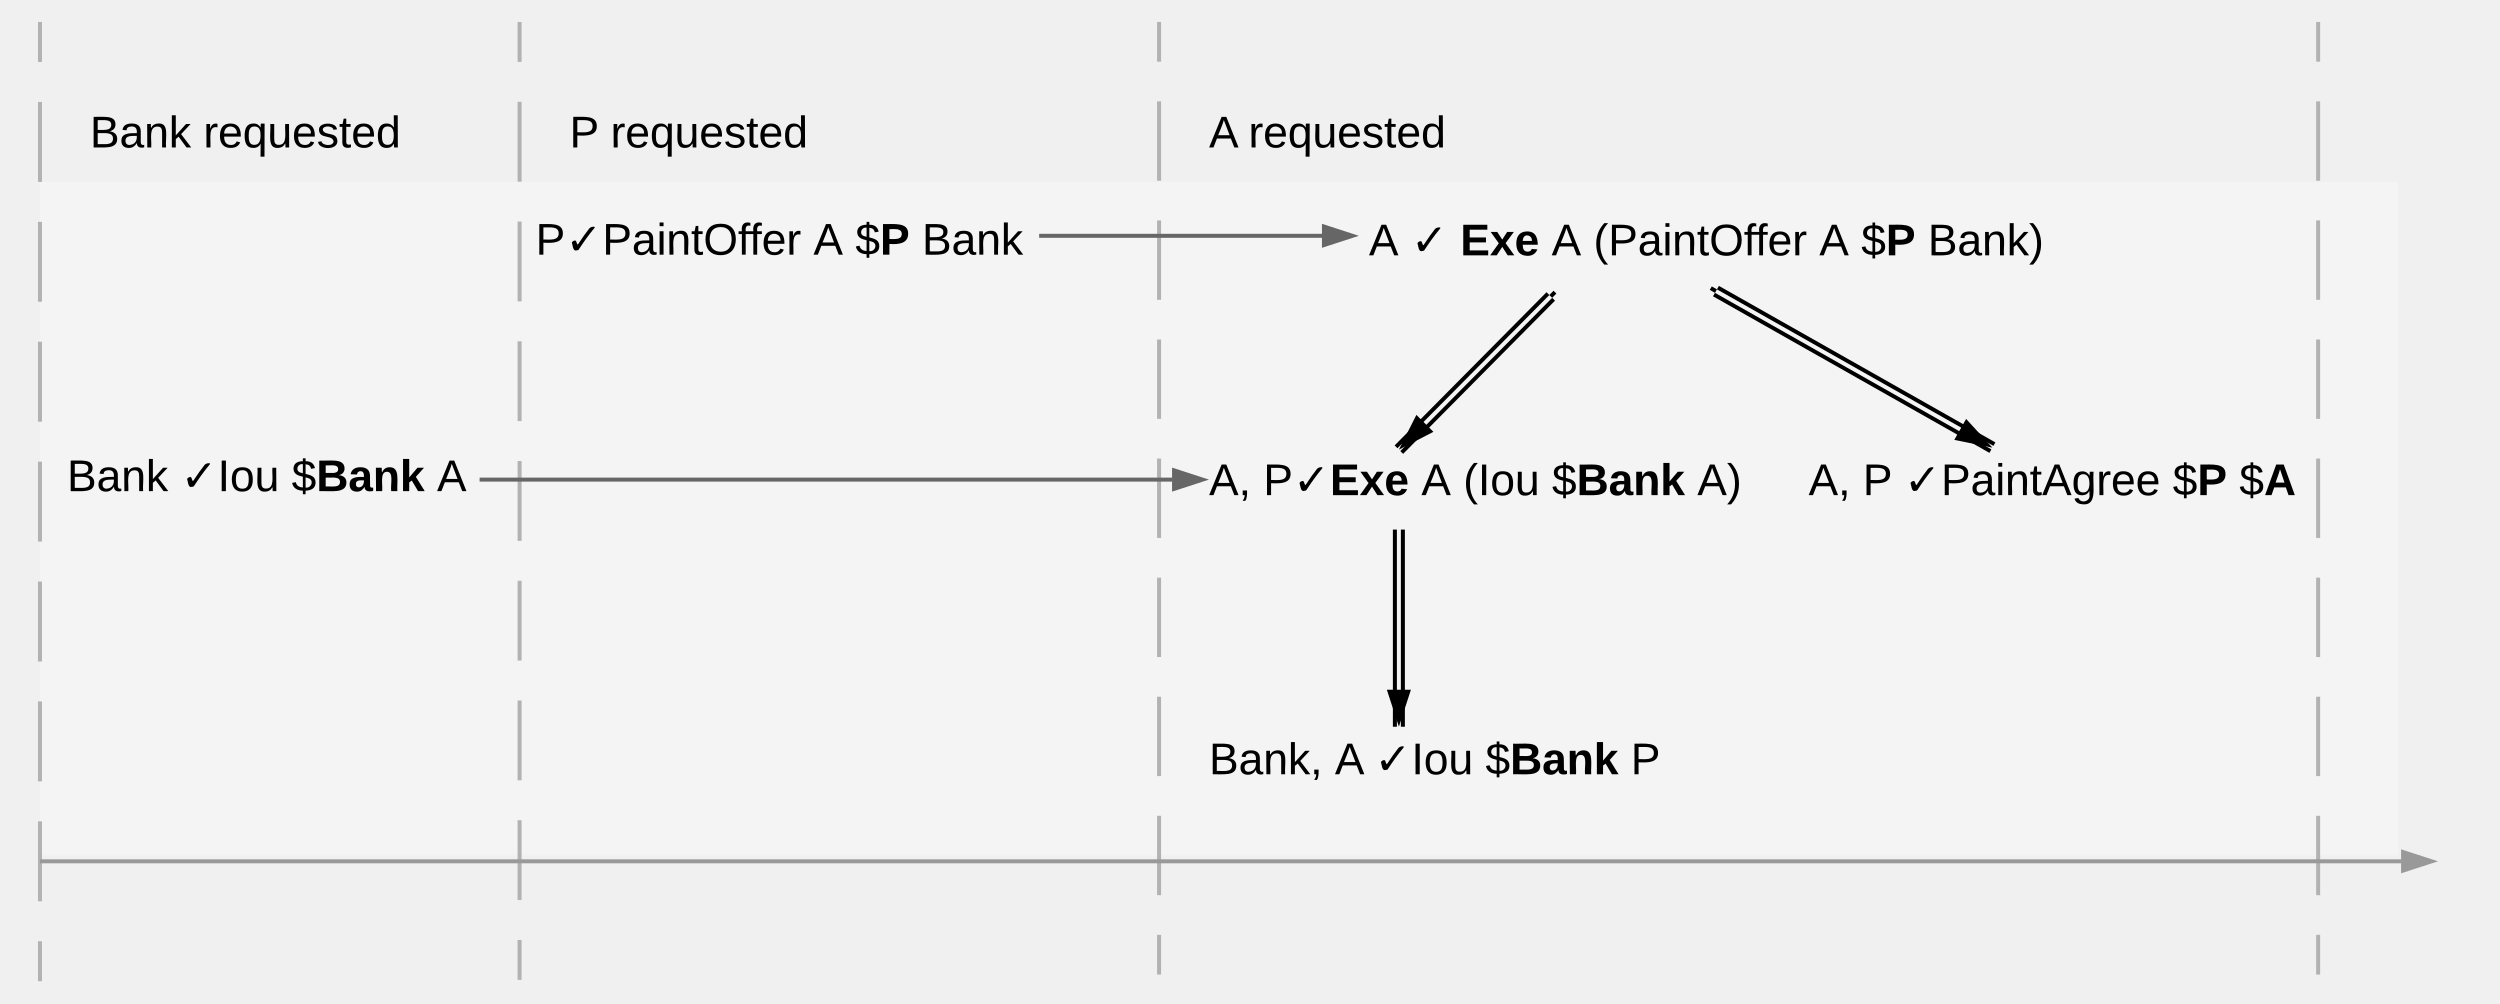
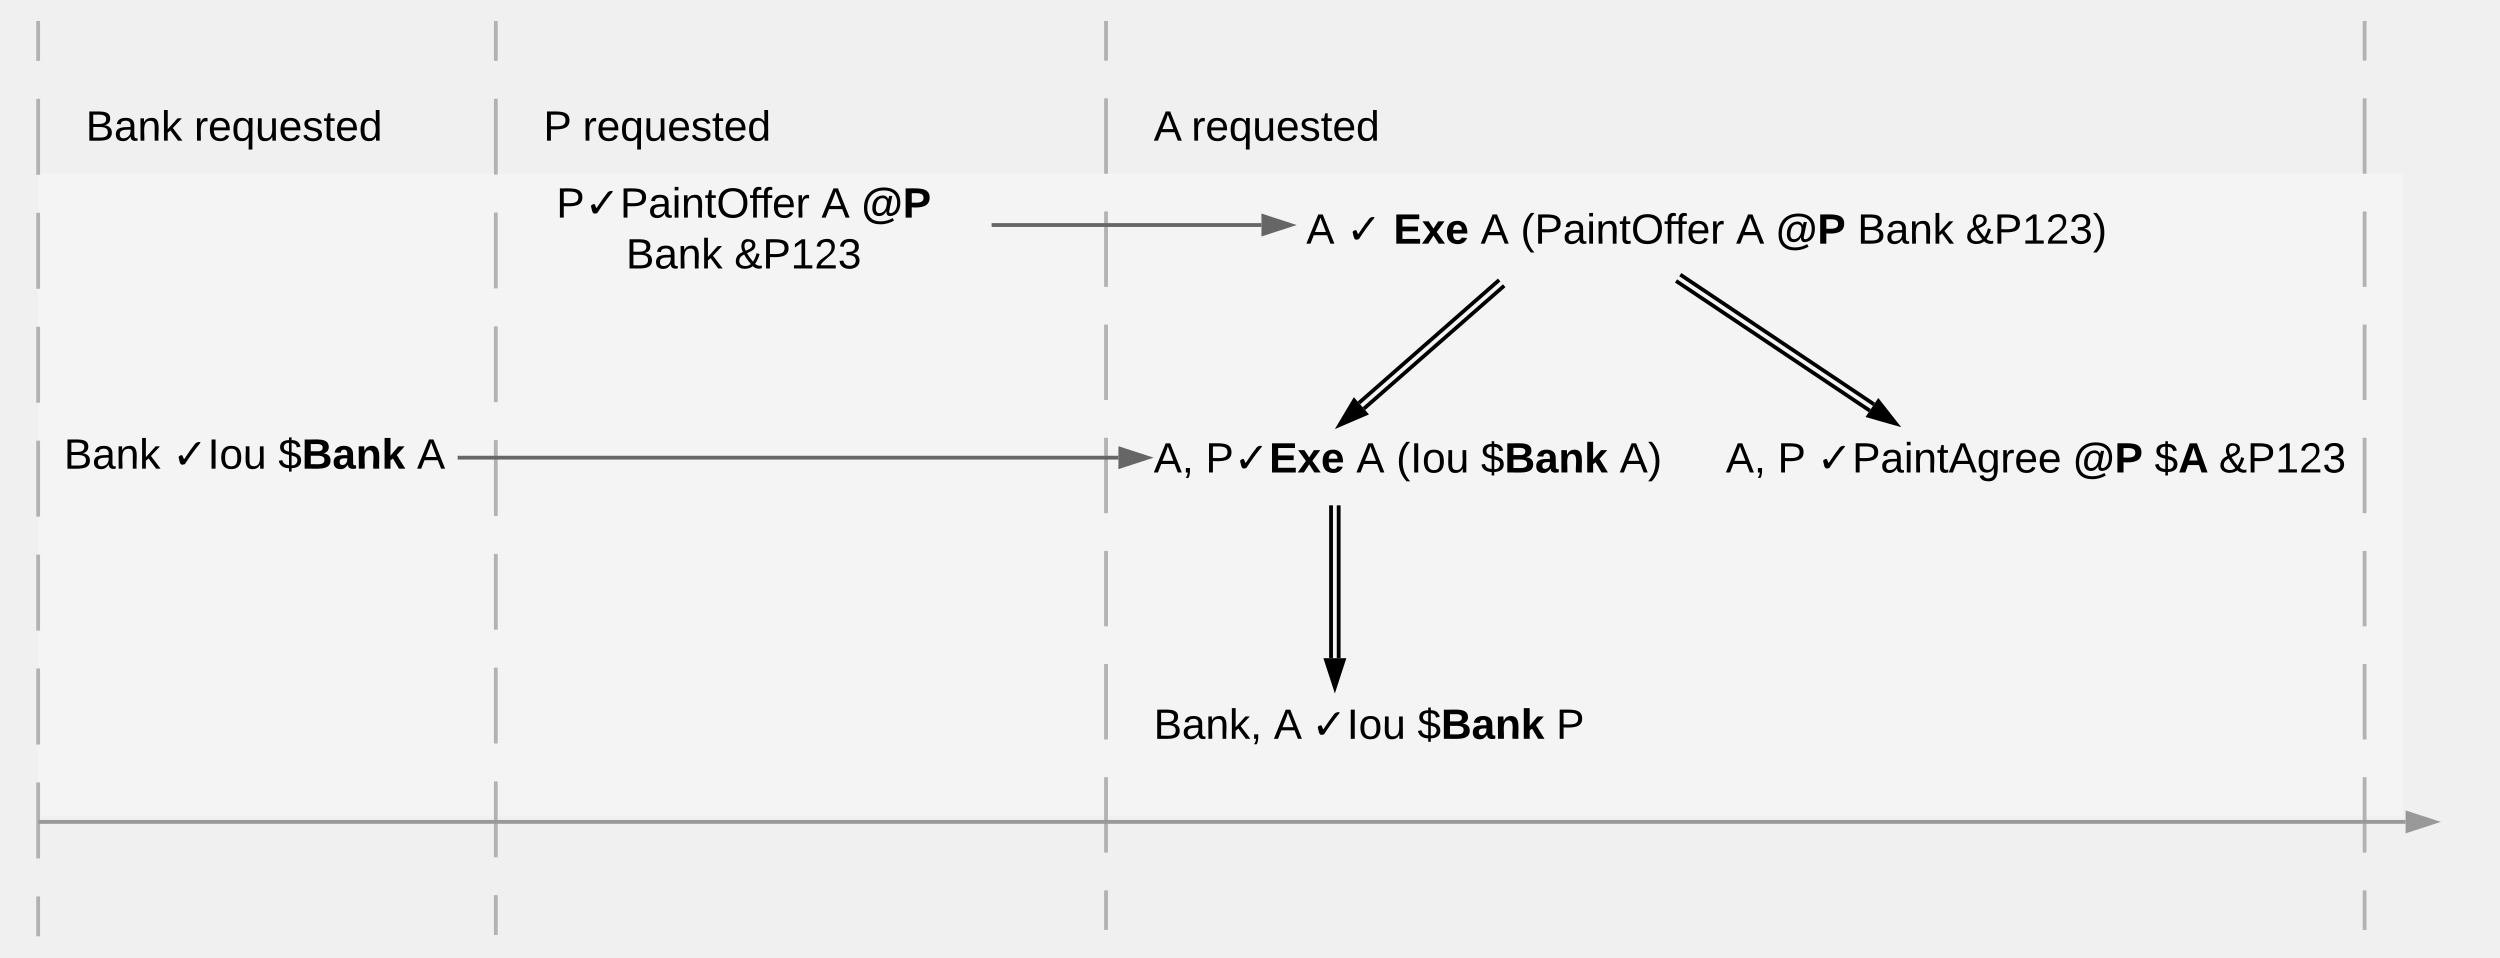
- <svg xmlns="http://www.w3.org/2000/svg" xmlns:ns1="lucid" xmlns:xlink="http://www.w3.org/1999/xlink" width="1251" height="502">
+ <svg xmlns="http://www.w3.org/2000/svg" xmlns:ns1="lucid" xmlns:xlink="http://www.w3.org/1999/xlink" width="1311" height="502">
  <g transform="translate(-140 -129)" ns1:page-tab-id="0_0">
-     <path d="M160 220h1180v337H160z" stroke="#000" stroke-opacity="0" stroke-width="2" fill="#f4f4f4" />
+     <path d="M160 220h1240v337H160z" stroke="#000" stroke-opacity="0" stroke-width="2" fill="#f4f4f4" />
    <path d="M167 338.33h213v63.34H167z" stroke="#000" stroke-opacity="0" stroke-width="2" fill="#fff" fill-opacity="0" />
    <use xlink:href="#a" transform="matrix(1,0,0,1,172,343.3333) translate(1.530864 31.44444)" />
    <use xlink:href="#b" transform="matrix(1,0,0,1,172,343.3333) translate(58.32099 31.44444)" />
    <use xlink:href="#c" transform="matrix(1,0,0,1,172,343.3333) translate(113.9383 31.44444)" />
    <use xlink:href="#d" transform="matrix(1,0,0,1,172,343.3333) translate(186.6543 31.44444)" />
    <path d="M180 180h200v60H180z" stroke="#000" stroke-opacity="0" stroke-width="2" fill="#fff" fill-opacity="0" />
    <use xlink:href="#a" transform="matrix(1,0,0,1,185,185) translate(0 17.77778)" />
    <use xlink:href="#e" transform="matrix(1,0,0,1,185,185) translate(56.79012 17.77778)" />
-     <path d="M400 619.33V140" fill="none" />
-     <path d="M400 619.33v-19.97m0-19.97v-39.96m0-19.97v-39.94m0-19.97V419.6m0-19.96V359.7m0-19.98v-39.94m0-19.97v-39.94m0-19.97v-39.96m0-19.97V140" stroke="#b2b2b2" stroke-width="2" fill="none" />
-     <path d="M160 620V140" fill="none" />
-     <path d="M160 620v-20m0-20v-40m0-20v-40m0-20v-40m0-20v-40m0-20v-40m0-20v-40m0-20v-40m0-20v-20" stroke="#b2b2b2" stroke-width="2" fill="none" />
-     <path d="M720 616.67V140" fill="none" />
-     <path d="M720 616.67V596.8m0-19.86v-39.72m0-19.86v-39.72m0-19.86v-39.72m0-19.87v-39.73m0-19.86v-39.7m0-19.87V239.3m0-19.86v-39.72m0-19.86V140" stroke="#b2b2b2" stroke-width="2" fill="none" />
+     <path d="M400 618.33V141" fill="none" />
+     <path d="M400 618.33v-19.9m0-19.87v-39.78m0-19.9v-39.77m0-19.88v-39.78m0-19.88v-39.78m0-19.9v-39.77m0-19.88v-39.78m0-19.88v-39.78m0-19.9V141M400 618.3v1.03M400 141.03V140" stroke="#b2b2b2" stroke-width="2" fill="none" />
+     <path d="M160 619V141" fill="none" />
+     <path d="M160 619v-19.92m0-19.9v-39.85m0-19.9v-39.85m0-19.9v-39.85m0-19.9v-39.85m0-19.9v-39.85m0-19.9v-39.85m0-19.9v-39.85m0-19.9V141M160 618.97V620M160 141.03V140" stroke="#b2b2b2" stroke-width="2" fill="none" />
+     <path d="M720 615.67V141" fill="none" />
+     <path d="M720 615.67V595.9m0-19.8v-39.54m0-19.78v-39.56m0-19.78V417.9m0-19.8v-39.54m0-19.78v-39.56m0-19.78V239.9m0-19.8v-39.54m0-19.78V141M720 615.64v1.03M720 141.03V140" stroke="#b2b2b2" stroke-width="2" fill="none" />
    <path d="M420 180h200v60H420z" stroke="#000" stroke-opacity="0" stroke-width="2" fill="#fff" fill-opacity="0" />
    <use xlink:href="#f" transform="matrix(1,0,0,1,425,185) translate(0 17.77778)" />
    <use xlink:href="#e" transform="matrix(1,0,0,1,425,185) translate(20.55556 17.77778)" />
    <path d="M400 220h260v63.33H400z" stroke="#000" stroke-opacity="0" stroke-width="2" fill="#fff" fill-opacity="0" />
-     <use xlink:href="#g" transform="matrix(1,0,0,1,405,225) translate(3.024691 31.44444)" />
-     <use xlink:href="#h" transform="matrix(1,0,0,1,405,225) translate(142.037 31.44444)" />
-     <use xlink:href="#i" transform="matrix(1,0,0,1,405,225) translate(163.0247 31.44444)" />
-     <use xlink:href="#j" transform="matrix(1,0,0,1,405,225) translate(196.358 31.44444)" />
+     <use xlink:href="#g" transform="matrix(1,0,0,1,405,225) translate(26.75926 18.11111)" />
+     <use xlink:href="#h" transform="matrix(1,0,0,1,405,225) translate(165.7716 18.11111)" />
+     <use xlink:href="#i" transform="matrix(1,0,0,1,405,225) translate(186.7593 18.11111)" />
+     <use xlink:href="#j" transform="matrix(1,0,0,1,405,225) translate(63.2716 44.77778)" />
+     <use xlink:href="#k" transform="matrix(1,0,0,1,405,225) translate(120.0617 44.77778)" />
    <path d="M740 180h200v60H740z" stroke="#000" stroke-opacity="0" stroke-width="2" fill="#fff" fill-opacity="0" />
-     <use xlink:href="#k" transform="matrix(1,0,0,1,745,185) translate(0 17.77778)" />
+     <use xlink:href="#l" transform="matrix(1,0,0,1,745,185) translate(0 17.77778)" />
    <use xlink:href="#e" transform="matrix(1,0,0,1,745,185) translate(19.75309 17.77778)" />
-     <path d="M999.65 272.93L1138 351.25M997.68 276.4L1136 354.74M998.67 274.67l-2.6-1.48" stroke="#000" stroke-width="2" fill="none" />
-     <path d="M1134.18 351.4l-14.7-3 4.57-8.07z" stroke="#000" stroke-width="2" />
-     <path d="M917.42 278.74l-76 76.67M914.58 275.93l-76 76.66M916 277.33l2.1-2.13" stroke="#000" stroke-width="2" fill="none" />
-     <path d="M842.28 351.7l6.75-13.4 6.58 6.53z" stroke="#000" stroke-width="2" />
-     <path d="M842 394v98.66M838 394v98.66" stroke="#000" stroke-width="2" fill="none" />
+     <path d="M1021.98 273.56l100.76 67.48M1019.75 276.88l100.76 67.48M1022 273.58l-.85-.58M1019.77 276.9l-.85-.57" stroke="#000" stroke-width="2" fill="none" />
+     <path d="M1134.3 351.2l-14.42-4.1 5.16-7.7z" stroke="#000" stroke-width="2" />
+     <path d="M928.05 279.5l-72.82 63.8M925.4 276.5l-72.8 63.8M928.03 279.5l.77-.66M925.4 276.5l.76-.67" stroke="#000" stroke-width="2" fill="none" />
+     <path d="M842.43 351.87l7.68-12.9 6.12 6.98z" stroke="#000" stroke-width="2" />
+     <path d="M842 395v79.16M838 395v79.16M842 395.03V394M838 395.03V394" stroke="#000" stroke-width="2" fill="none" />
    <path d="M840 489.42l-4.64-14.26h9.28z" stroke="#000" stroke-width="2" />
-     <path d="M820 234h393v63.33H820z" stroke="#000" stroke-opacity="0" stroke-width="2" fill="#fff" fill-opacity="0" />
-     <use xlink:href="#l" transform="matrix(1,0,0,1,825,239) translate(0 17.77778)" />
-     <use xlink:href="#m" transform="matrix(1,0,0,1,825,239) translate(20.98765 17.77778)" />
-     <use xlink:href="#n" transform="matrix(1,0,0,1,825,239) translate(45.74074 17.77778)" />
-     <use xlink:href="#o" transform="matrix(1,0,0,1,825,239) translate(91.41975 17.77778)" />
-     <use xlink:href="#p" transform="matrix(1,0,0,1,825,239) translate(112.4074 17.77778)" />
+     <path d="M820 234h440v63.33H820z" stroke="#000" stroke-opacity="0" stroke-width="2" fill="#fff" fill-opacity="0" />
+     <use xlink:href="#m" transform="matrix(1,0,0,1,825,239) translate(0 17.77778)" />
+     <use xlink:href="#n" transform="matrix(1,0,0,1,825,239) translate(20.98765 17.77778)" />
+     <use xlink:href="#o" transform="matrix(1,0,0,1,825,239) translate(45.74074 17.77778)" />
+     <use xlink:href="#p" transform="matrix(1,0,0,1,825,239) translate(91.41975 17.77778)" />
+     <use xlink:href="#q" transform="matrix(1,0,0,1,825,239) translate(112.4074 17.77778)" />
    <use xlink:href="#h" transform="matrix(1,0,0,1,825,239) translate(225.3704 17.77778)" />
-     <use xlink:href="#i" transform="matrix(1,0,0,1,825,239) translate(246.358 17.77778)" />
-     <use xlink:href="#q" transform="matrix(1,0,0,1,825,239) translate(279.6914 17.77778)" />
+     <use xlink:href="#r" transform="matrix(1,0,0,1,825,239) translate(246.358 17.77778)" />
+     <use xlink:href="#j" transform="matrix(1,0,0,1,825,239) translate(289.0123 17.77778)" />
+     <use xlink:href="#s" transform="matrix(1,0,0,1,825,239) translate(345.8025 17.77778)" />
    <path d="M740 354h280v63.33H740z" stroke="#000" stroke-opacity="0" stroke-width="2" fill="#fff" fill-opacity="0" />
-     <g>
-       <use xlink:href="#r" transform="matrix(1,0,0,1,745,359) translate(0 17.77778)" />
-       <use xlink:href="#s" transform="matrix(1,0,0,1,745,359) translate(27.16049 17.77778)" />
-       <use xlink:href="#t" transform="matrix(1,0,0,1,745,359) translate(106.2346 17.77778)" />
-       <use xlink:href="#u" transform="matrix(1,0,0,1,745,359) translate(127.2222 17.77778)" />
-       <use xlink:href="#c" transform="matrix(1,0,0,1,745,359) translate(171.6049 17.77778)" />
-       <use xlink:href="#v" transform="matrix(1,0,0,1,745,359) translate(244.321 17.77778)" />
-     </g>
+     <use xlink:href="#t" transform="matrix(1,0,0,1,745,359) translate(0 17.77778)" />
+     <use xlink:href="#u" transform="matrix(1,0,0,1,745,359) translate(27.16049 17.77778)" />
+     <use xlink:href="#v" transform="matrix(1,0,0,1,745,359) translate(106.2346 17.77778)" />
+     <use xlink:href="#w" transform="matrix(1,0,0,1,745,359) translate(127.2222 17.77778)" />
+     <use xlink:href="#c" transform="matrix(1,0,0,1,745,359) translate(171.6049 17.77778)" />
+     <use xlink:href="#x" transform="matrix(1,0,0,1,745,359) translate(244.321 17.77778)" />
    <path d="M740 493.67h280V557H740z" stroke="#000" stroke-opacity="0" stroke-width="2" fill="#fff" fill-opacity="0" />
    <g>
-       <use xlink:href="#w" transform="matrix(1,0,0,1,745,498.6667) translate(0 17.77778)" />
-       <use xlink:href="#x" transform="matrix(1,0,0,1,745,498.6667) translate(62.96296 17.77778)" />
+       <use xlink:href="#y" transform="matrix(1,0,0,1,745,498.6667) translate(0 17.77778)" />
+       <use xlink:href="#z" transform="matrix(1,0,0,1,745,498.6667) translate(62.96296 17.77778)" />
      <use xlink:href="#b" transform="matrix(1,0,0,1,745,498.6667) translate(82.71605 17.77778)" />
      <use xlink:href="#c" transform="matrix(1,0,0,1,745,498.6667) translate(138.3333 17.77778)" />
-       <use xlink:href="#y" transform="matrix(1,0,0,1,745,498.6667) translate(211.0494 17.77778)" />
+       <use xlink:href="#A" transform="matrix(1,0,0,1,745,498.6667) translate(211.0494 17.77778)" />
    </g>
-     <path d="M1040 354h260v64h-260z" stroke="#000" stroke-opacity="0" stroke-width="2" fill="#fff" fill-opacity="0" />
+     <path d="M1040 354h340v64h-340z" stroke="#000" stroke-opacity="0" stroke-width="2" fill="#fff" fill-opacity="0" />
    <g>
-       <use xlink:href="#z" transform="matrix(1,0,0,1,1045,359) translate(0 17.77778)" />
-       <use xlink:href="#A" transform="matrix(1,0,0,1,1045,359) translate(27.16049 17.77778)" />
-       <use xlink:href="#B" transform="matrix(1,0,0,1,1045,359) translate(47.71605 17.77778)" />
-       <use xlink:href="#C" transform="matrix(1,0,0,1,1045,359) translate(182.2222 17.77778)" />
-       <use xlink:href="#D" transform="matrix(1,0,0,1,1045,359) translate(215.5556 17.77778)" />
+       <use xlink:href="#B" transform="matrix(1,0,0,1,1045,359) translate(0 17.77778)" />
+       <use xlink:href="#C" transform="matrix(1,0,0,1,1045,359) translate(27.16049 17.77778)" />
+       <use xlink:href="#D" transform="matrix(1,0,0,1,1045,359) translate(47.71605 17.77778)" />
+       <use xlink:href="#r" transform="matrix(1,0,0,1,1045,359) translate(182.2222 17.77778)" />
+       <use xlink:href="#E" transform="matrix(1,0,0,1,1045,359) translate(224.8765 17.77778)" />
+       <use xlink:href="#F" transform="matrix(1,0,0,1,1045,359) translate(258.5802 17.77778)" />
    </g>
-     <path d="M1300 616.67V140" fill="none" />
-     <path d="M1300 616.67V596.8m0-19.86v-39.72m0-19.86v-39.72m0-19.86v-39.72m0-19.87v-39.73m0-19.86v-39.7m0-19.87V239.3m0-19.86v-39.72m0-19.86V140" stroke="#b2b2b2" stroke-width="2" fill="none" />
-     <path d="M160 560h1181.76" stroke="#999" stroke-width="2" fill="none" />
-     <path d="M1356.76 560l-14.26 4.64v-9.28z" stroke="#999" stroke-width="2" fill="#999" />
-     <path d="M660 247h141.76" stroke="#666" stroke-width="2" fill="none" />
+     <path d="M1380 615.67V141" fill="none" />
+     <path d="M1380 615.67V595.9m0-19.8v-39.54m0-19.78v-39.56m0-19.78V417.9m0-19.8v-39.54m0-19.78v-39.56m0-19.78V239.9m0-19.8v-39.54m0-19.78V141M1380 615.64v1.03M1380 141.03V140" stroke="#b2b2b2" stroke-width="2" fill="none" />
+     <path d="M161 560h1240.5M161.03 560H160" stroke="#999" stroke-width="2" fill="none" />
+     <path d="M1416.76 560l-14.26 4.64v-9.28z" stroke="#999" stroke-width="2" fill="#999" />
+     <path d="M661 247h140.5M661.03 247H660" stroke="#666" stroke-width="2" fill="none" />
    <path d="M816.76 247l-14.26 4.64v-9.28z" stroke="#666" stroke-width="2" fill="#666" />
-     <path d="M380 369h346.76" stroke="#666" stroke-width="2" fill="none" />
+     <path d="M381 369h345.5M381.03 369H380" stroke="#666" stroke-width="2" fill="none" />
    <path d="M741.76 369l-14.26 4.64v-9.28z" stroke="#666" stroke-width="2" fill="#666" />
    <defs>
-       <path d="M160-131c35 5 61 23 61 61C221 17 115-2 30 0v-248c76 3 177-17 177 60 0 33-19 50-47 57zm-97-11c50-1 110 9 110-42 0-47-63-36-110-37v79zm0 115c55-2 124 14 124-45 0-56-70-42-124-44v89" id="E" />
-       <path d="M141-36C126-15 110 5 73 4 37 3 15-17 15-53c-1-64 63-63 125-63 3-35-9-54-41-54-24 1-41 7-42 31l-33-3c5-37 33-52 76-52 45 0 72 20 72 64v82c-1 20 7 32 28 27v20c-31 9-61-2-59-35zM48-53c0 20 12 33 32 33 41-3 63-29 60-74-43 2-92-5-92 41" id="F" />
-       <path d="M117-194c89-4 53 116 60 194h-32v-121c0-31-8-49-39-48C34-167 62-67 57 0H25l-1-190h30c1 10-1 24 2 32 11-22 29-35 61-36" id="G" />
-       <path d="M143 0L79-87 56-68V0H24v-261h32v163l83-92h37l-77 82L181 0h-38" id="H" />
+       <path d="M160-131c35 5 61 23 61 61C221 17 115-2 30 0v-248c76 3 177-17 177 60 0 33-19 50-47 57zm-97-11c50-1 110 9 110-42 0-47-63-36-110-37v79zm0 115c55-2 124 14 124-45 0-56-70-42-124-44v89" id="G" />
+       <path d="M141-36C126-15 110 5 73 4 37 3 15-17 15-53c-1-64 63-63 125-63 3-35-9-54-41-54-24 1-41 7-42 31l-33-3c5-37 33-52 76-52 45 0 72 20 72 64v82c-1 20 7 32 28 27v20c-31 9-61-2-59-35zM48-53c0 20 12 33 32 33 41-3 63-29 60-74-43 2-92-5-92 41" id="H" />
+       <path d="M117-194c89-4 53 116 60 194h-32v-121c0-31-8-49-39-48C34-167 62-67 57 0H25l-1-190h30c1 10-1 24 2 32 11-22 29-35 61-36" id="I" />
+       <path d="M143 0L79-87 56-68V0H24v-261h32v163l83-92h37l-77 82L181 0h-38" id="J" />
      <g id="a">
-         <use transform="matrix(0.0617284,0,0,0.0617284,0,0)" xlink:href="#E" />
-         <use transform="matrix(0.0617284,0,0,0.0617284,14.81481,0)" xlink:href="#F" />
-         <use transform="matrix(0.0617284,0,0,0.0617284,27.16049,0)" xlink:href="#G" />
-         <use transform="matrix(0.0617284,0,0,0.0617284,39.50617,0)" xlink:href="#H" />
-       </g>
-       <path d="M54-97c-1-7 16-19 26-18 14-2 14 46 25 29 34-52 64-94 91-128 7-8 33-19 44-9 0 2-2 5-6 10-45 54-86 112-125 172-3 4-9 6-17 6-32 11-32-50-38-62" id="I" />
-       <path d="M33 0v-248h34V0H33" id="J" />
-       <path d="M100-194c62-1 85 37 85 99 1 63-27 99-86 99S16-35 15-95c0-66 28-99 85-99zM99-20c44 1 53-31 53-75 0-43-8-75-51-75s-53 32-53 75 10 74 51 75" id="K" />
-       <path d="M84 4C-5 8 30-112 23-190h32v120c0 31 7 50 39 49 72-2 45-101 50-169h31l1 190h-30c-1-10 1-25-2-33-11 22-28 36-60 37" id="L" />
+         <use transform="matrix(0.0617284,0,0,0.0617284,0,0)" xlink:href="#G" />
+         <use transform="matrix(0.0617284,0,0,0.0617284,14.81481,0)" xlink:href="#H" />
+         <use transform="matrix(0.0617284,0,0,0.0617284,27.16049,0)" xlink:href="#I" />
+         <use transform="matrix(0.0617284,0,0,0.0617284,39.50617,0)" xlink:href="#J" />
+       </g>
+       <path d="M54-97c-1-7 16-19 26-18 14-2 14 46 25 29 34-52 64-94 91-128 7-8 33-19 44-9 0 2-2 5-6 10-45 54-86 112-125 172-3 4-9 6-17 6-32 11-32-50-38-62" id="K" />
+       <path d="M33 0v-248h34V0H33" id="L" />
+       <path d="M100-194c62-1 85 37 85 99 1 63-27 99-86 99S16-35 15-95c0-66 28-99 85-99zM99-20c44 1 53-31 53-75 0-43-8-75-51-75s-53 32-53 75 10 74 51 75" id="M" />
+       <path d="M84 4C-5 8 30-112 23-190h32v120c0 31 7 50 39 49 72-2 45-101 50-169h31l1 190h-30c-1-10 1-25-2-33-11 22-28 36-60 37" id="N" />
      <g id="b">
-         <use transform="matrix(0.0617284,0,0,0.0617284,0,0)" xlink:href="#I" />
-         <use transform="matrix(0.0617284,0,0,0.0617284,18.58025,0)" xlink:href="#J" />
-         <use transform="matrix(0.0617284,0,0,0.0617284,24.75309,0)" xlink:href="#K" />
-         <use transform="matrix(0.0617284,0,0,0.0617284,37.09877,0)" xlink:href="#L" />
-       </g>
-       <path d="M194-70c0 46-34 64-81 66v29H91V-4C42-5 12-27 4-67l30-6c5 28 25 41 57 43v-87c-38-9-76-20-76-67 1-42 33-58 76-59v-23h22v23c45 0 67 20 76 56l-31 6c-5-23-18-35-45-37v78c41 10 81 20 81 70zm-81 41c51 7 71-66 19-77-6-2-12-4-19-6v83zM91-219c-47-6-63 57-18 69 6 2 12 3 18 5v-74" id="M" />
-       <path d="M182-130c37 4 62 22 62 59C244 23 116-4 24 0v-248c84 5 203-23 205 63 0 31-19 50-47 55zM76-148c40-3 101 13 101-30 0-44-60-28-101-31v61zm0 110c48-3 116 14 116-37 0-48-69-32-116-35v72" id="N" />
-       <path d="M133-34C117-15 103 5 69 4 32 3 11-16 11-54c-1-60 55-63 116-61 1-26-3-47-28-47-18 1-26 9-28 27l-52-2c7-38 36-58 82-57s74 22 75 68l1 82c-1 14 12 18 25 15v27c-30 8-71 5-69-32zm-48 3c29 0 43-24 42-57-32 0-66-3-65 30 0 17 8 27 23 27" id="O" />
-       <path d="M135-194c87-1 58 113 63 194h-50c-7-57 23-157-34-157-59 0-34 97-39 157H25l-1-190h47c2 12-1 28 3 38 12-26 28-41 61-42" id="P" />
-       <path d="M147 0L96-86 75-71V0H25v-261h50v150l67-79h53l-66 74L201 0h-54" id="Q" />
+         <use transform="matrix(0.0617284,0,0,0.0617284,0,0)" xlink:href="#K" />
+         <use transform="matrix(0.0617284,0,0,0.0617284,18.58025,0)" xlink:href="#L" />
+         <use transform="matrix(0.0617284,0,0,0.0617284,24.75309,0)" xlink:href="#M" />
+         <use transform="matrix(0.0617284,0,0,0.0617284,37.09877,0)" xlink:href="#N" />
+       </g>
+       <path d="M194-70c0 46-34 64-81 66v29H91V-4C42-5 12-27 4-67l30-6c5 28 25 41 57 43v-87c-38-9-76-20-76-67 1-42 33-58 76-59v-23h22v23c45 0 67 20 76 56l-31 6c-5-23-18-35-45-37v78c41 10 81 20 81 70zm-81 41c51 7 71-66 19-77-6-2-12-4-19-6v83zM91-219c-47-6-63 57-18 69 6 2 12 3 18 5v-74" id="O" />
+       <path d="M182-130c37 4 62 22 62 59C244 23 116-4 24 0v-248c84 5 203-23 205 63 0 31-19 50-47 55zM76-148c40-3 101 13 101-30 0-44-60-28-101-31v61zm0 110c48-3 116 14 116-37 0-48-69-32-116-35v72" id="P" />
+       <path d="M133-34C117-15 103 5 69 4 32 3 11-16 11-54c-1-60 55-63 116-61 1-26-3-47-28-47-18 1-26 9-28 27l-52-2c7-38 36-58 82-57s74 22 75 68l1 82c-1 14 12 18 25 15v27c-30 8-71 5-69-32zm-48 3c29 0 43-24 42-57-32 0-66-3-65 30 0 17 8 27 23 27" id="Q" />
+       <path d="M135-194c87-1 58 113 63 194h-50c-7-57 23-157-34-157-59 0-34 97-39 157H25l-1-190h47c2 12-1 28 3 38 12-26 28-41 61-42" id="R" />
+       <path d="M147 0L96-86 75-71V0H25v-261h50v150l67-79h53l-66 74L201 0h-54" id="S" />
      <g id="c">
-         <use transform="matrix(0.0617284,0,0,0.0617284,0,0)" xlink:href="#M" />
-         <use transform="matrix(0.0617284,0,0,0.0617284,12.34568,0)" xlink:href="#N" />
-         <use transform="matrix(0.0617284,0,0,0.0617284,28.33333,0)" xlink:href="#O" />
-         <use transform="matrix(0.0617284,0,0,0.0617284,40.67901,0)" xlink:href="#P" />
-         <use transform="matrix(0.0617284,0,0,0.0617284,54.19753,0)" xlink:href="#Q" />
-       </g>
-       <path d="M205 0l-28-72H64L36 0H1l101-248h38L239 0h-34zm-38-99l-47-123c-12 45-31 82-46 123h93" id="R" />
-       <use transform="matrix(0.0617284,0,0,0.0617284,0,0)" xlink:href="#R" id="d" />
-       <path d="M114-163C36-179 61-72 57 0H25l-1-190h30c1 12-1 29 2 39 6-27 23-49 58-41v29" id="S" />
-       <path d="M100-194c63 0 86 42 84 106H49c0 40 14 67 53 68 26 1 43-12 49-29l28 8c-11 28-37 45-77 45C44 4 14-33 15-96c1-61 26-98 85-98zm52 81c6-60-76-77-97-28-3 7-6 17-6 28h103" id="T" />
-       <path d="M145-31C134-9 116 4 85 4 32 4 16-35 15-94c0-59 17-99 70-100 32-1 48 14 60 33 0-11-1-24 2-32h30l-1 268h-32zM93-21c41 0 51-33 51-76s-8-73-50-73c-40 0-46 35-46 75s5 74 45 74" id="U" />
-       <path d="M135-143c-3-34-86-38-87 0 15 53 115 12 119 90S17 21 10-45l28-5c4 36 97 45 98 0-10-56-113-15-118-90-4-57 82-63 122-42 12 7 21 19 24 35" id="V" />
-       <path d="M59-47c-2 24 18 29 38 22v24C64 9 27 4 27-40v-127H5v-23h24l9-43h21v43h35v23H59v120" id="W" />
-       <path d="M85-194c31 0 48 13 60 33l-1-100h32l1 261h-30c-2-10 0-23-3-31C134-8 116 4 85 4 32 4 16-35 15-94c0-66 23-100 70-100zm9 24c-40 0-46 34-46 75 0 40 6 74 45 74 42 0 51-32 51-76 0-42-9-74-50-73" id="X" />
+         <use transform="matrix(0.0617284,0,0,0.0617284,0,0)" xlink:href="#O" />
+         <use transform="matrix(0.0617284,0,0,0.0617284,12.34568,0)" xlink:href="#P" />
+         <use transform="matrix(0.0617284,0,0,0.0617284,28.33333,0)" xlink:href="#Q" />
+         <use transform="matrix(0.0617284,0,0,0.0617284,40.67901,0)" xlink:href="#R" />
+         <use transform="matrix(0.0617284,0,0,0.0617284,54.19753,0)" xlink:href="#S" />
+       </g>
+       <path d="M205 0l-28-72H64L36 0H1l101-248h38L239 0h-34zm-38-99l-47-123c-12 45-31 82-46 123h93" id="T" />
+       <use transform="matrix(0.0617284,0,0,0.0617284,0,0)" xlink:href="#T" id="d" />
+       <path d="M114-163C36-179 61-72 57 0H25l-1-190h30c1 12-1 29 2 39 6-27 23-49 58-41v29" id="U" />
+       <path d="M100-194c63 0 86 42 84 106H49c0 40 14 67 53 68 26 1 43-12 49-29l28 8c-11 28-37 45-77 45C44 4 14-33 15-96c1-61 26-98 85-98zm52 81c6-60-76-77-97-28-3 7-6 17-6 28h103" id="V" />
+       <path d="M145-31C134-9 116 4 85 4 32 4 16-35 15-94c0-59 17-99 70-100 32-1 48 14 60 33 0-11-1-24 2-32h30l-1 268h-32zM93-21c41 0 51-33 51-76s-8-73-50-73c-40 0-46 35-46 75s5 74 45 74" id="W" />
+       <path d="M135-143c-3-34-86-38-87 0 15 53 115 12 119 90S17 21 10-45l28-5c4 36 97 45 98 0-10-56-113-15-118-90-4-57 82-63 122-42 12 7 21 19 24 35" id="X" />
+       <path d="M59-47c-2 24 18 29 38 22v24C64 9 27 4 27-40v-127H5v-23h24l9-43h21v43h35v23H59v120" id="Y" />
+       <path d="M85-194c31 0 48 13 60 33l-1-100h32l1 261h-30c-2-10 0-23-3-31C134-8 116 4 85 4 32 4 16-35 15-94c0-66 23-100 70-100zm9 24c-40 0-46 34-46 75 0 40 6 74 45 74 42 0 51-32 51-76 0-42-9-74-50-73" id="Z" />
      <g id="e">
-         <use transform="matrix(0.0617284,0,0,0.0617284,0,0)" xlink:href="#S" />
-         <use transform="matrix(0.0617284,0,0,0.0617284,7.345679,0)" xlink:href="#T" />
-         <use transform="matrix(0.0617284,0,0,0.0617284,19.69136,0)" xlink:href="#U" />
-         <use transform="matrix(0.0617284,0,0,0.0617284,32.03704,0)" xlink:href="#L" />
-         <use transform="matrix(0.0617284,0,0,0.0617284,44.38272,0)" xlink:href="#T" />
-         <use transform="matrix(0.0617284,0,0,0.0617284,56.7284,0)" xlink:href="#V" />
-         <use transform="matrix(0.0617284,0,0,0.0617284,67.83951,0)" xlink:href="#W" />
-         <use transform="matrix(0.0617284,0,0,0.0617284,74.01235,0)" xlink:href="#T" />
-         <use transform="matrix(0.0617284,0,0,0.0617284,86.35802,0)" xlink:href="#X" />
-       </g>
-       <path d="M30-248c87 1 191-15 191 75 0 78-77 80-158 76V0H30v-248zm33 125c57 0 124 11 124-50 0-59-68-47-124-48v98" id="Y" />
-       <use transform="matrix(0.0617284,0,0,0.0617284,0,0)" xlink:href="#Y" id="f" />
-       <path d="M24-231v-30h32v30H24zM24 0v-190h32V0H24" id="Z" />
-       <path d="M140-251c81 0 123 46 123 126C263-46 219 4 140 4 59 4 17-45 17-125s42-126 123-126zm0 227c63 0 89-41 89-101s-29-99-89-99c-61 0-89 39-89 99S79-25 140-24" id="aa" />
-       <path d="M101-234c-31-9-42 10-38 44h38v23H63V0H32v-167H5v-23h27c-7-52 17-82 69-68v24" id="ab" />
+         <use transform="matrix(0.0617284,0,0,0.0617284,0,0)" xlink:href="#U" />
+         <use transform="matrix(0.0617284,0,0,0.0617284,7.345679,0)" xlink:href="#V" />
+         <use transform="matrix(0.0617284,0,0,0.0617284,19.69136,0)" xlink:href="#W" />
+         <use transform="matrix(0.0617284,0,0,0.0617284,32.03704,0)" xlink:href="#N" />
+         <use transform="matrix(0.0617284,0,0,0.0617284,44.38272,0)" xlink:href="#V" />
+         <use transform="matrix(0.0617284,0,0,0.0617284,56.7284,0)" xlink:href="#X" />
+         <use transform="matrix(0.0617284,0,0,0.0617284,67.83951,0)" xlink:href="#Y" />
+         <use transform="matrix(0.0617284,0,0,0.0617284,74.01235,0)" xlink:href="#V" />
+         <use transform="matrix(0.0617284,0,0,0.0617284,86.35802,0)" xlink:href="#Z" />
+       </g>
+       <path d="M30-248c87 1 191-15 191 75 0 78-77 80-158 76V0H30v-248zm33 125c57 0 124 11 124-50 0-59-68-47-124-48v98" id="aa" />
+       <use transform="matrix(0.0617284,0,0,0.0617284,0,0)" xlink:href="#aa" id="f" />
+       <path d="M24-231v-30h32v30H24zM24 0v-190h32V0H24" id="ab" />
+       <path d="M140-251c81 0 123 46 123 126C263-46 219 4 140 4 59 4 17-45 17-125s42-126 123-126zm0 227c63 0 89-41 89-101s-29-99-89-99c-61 0-89 39-89 99S79-25 140-24" id="ac" />
+       <path d="M101-234c-31-9-42 10-38 44h38v23H63V0H32v-167H5v-23h27c-7-52 17-82 69-68v24" id="ad" />
      <g id="g">
-         <use transform="matrix(0.0617284,0,0,0.0617284,0,0)" xlink:href="#Y" />
-         <use transform="matrix(0.0617284,0,0,0.0617284,14.81481,0)" xlink:href="#I" />
-         <use transform="matrix(0.0617284,0,0,0.0617284,33.39506,0)" xlink:href="#Y" />
-         <use transform="matrix(0.0617284,0,0,0.0617284,48.20988,0)" xlink:href="#F" />
-         <use transform="matrix(0.0617284,0,0,0.0617284,60.55556,0)" xlink:href="#Z" />
-         <use transform="matrix(0.0617284,0,0,0.0617284,65.4321,0)" xlink:href="#G" />
-         <use transform="matrix(0.0617284,0,0,0.0617284,77.77778,0)" xlink:href="#W" />
-         <use transform="matrix(0.0617284,0,0,0.0617284,83.95062,0)" xlink:href="#aa" />
-         <use transform="matrix(0.0617284,0,0,0.0617284,101.2346,0)" xlink:href="#ab" />
-         <use transform="matrix(0.0617284,0,0,0.0617284,106.9753,0)" xlink:href="#ab" />
-         <use transform="matrix(0.0617284,0,0,0.0617284,113.1481,0)" xlink:href="#T" />
-         <use transform="matrix(0.0617284,0,0,0.0617284,125.4938,0)" xlink:href="#S" />
-       </g>
-       <use transform="matrix(0.0617284,0,0,0.0617284,0,0)" xlink:href="#R" id="h" />
-       <path d="M24-248c93 1 206-16 204 79-1 75-69 88-152 82V0H24v-248zm52 121c47 0 100 7 100-41 0-47-54-39-100-39v80" id="ac" />
+         <use transform="matrix(0.0617284,0,0,0.0617284,0,0)" xlink:href="#aa" />
+         <use transform="matrix(0.0617284,0,0,0.0617284,14.81481,0)" xlink:href="#K" />
+         <use transform="matrix(0.0617284,0,0,0.0617284,33.39506,0)" xlink:href="#aa" />
+         <use transform="matrix(0.0617284,0,0,0.0617284,48.20988,0)" xlink:href="#H" />
+         <use transform="matrix(0.0617284,0,0,0.0617284,60.55556,0)" xlink:href="#ab" />
+         <use transform="matrix(0.0617284,0,0,0.0617284,65.4321,0)" xlink:href="#I" />
+         <use transform="matrix(0.0617284,0,0,0.0617284,77.77778,0)" xlink:href="#Y" />
+         <use transform="matrix(0.0617284,0,0,0.0617284,83.95062,0)" xlink:href="#ac" />
+         <use transform="matrix(0.0617284,0,0,0.0617284,101.2346,0)" xlink:href="#ad" />
+         <use transform="matrix(0.0617284,0,0,0.0617284,106.9753,0)" xlink:href="#ad" />
+         <use transform="matrix(0.0617284,0,0,0.0617284,113.1481,0)" xlink:href="#V" />
+         <use transform="matrix(0.0617284,0,0,0.0617284,125.4938,0)" xlink:href="#U" />
+       </g>
+       <use transform="matrix(0.0617284,0,0,0.0617284,0,0)" xlink:href="#T" id="h" />
+       <path d="M192-256c86 0 138 45 138 129 0 61-26 109-84 114-27 2-36-18-34-42-11 22-31 42-62 42-41 0-58-28-58-68 0-58 29-104 88-107 26-1 39 14 48 30l7-26h27L235-53c-1 11 6 15 14 16 38-7 54-45 54-90 0-68-42-104-111-104-92 0-143 58-143 150C49-9 89 32 162 32c43 0 75-12 103-28l11 22c-32 17-67 31-116 31C71 57 21 7 21-81c0-109 65-175 171-175zM156-38c42-5 58-44 60-89 1-24-14-38-37-38-41 0-55 40-57 84-1 25 9 46 34 43" id="ae" />
+       <path d="M24-248c93 1 206-16 204 79-1 75-69 88-152 82V0H24v-248zm52 121c47 0 100 7 100-41 0-47-54-39-100-39v80" id="af" />
      <g id="i">
-         <use transform="matrix(0.0617284,0,0,0.0617284,0,0)" xlink:href="#M" />
-         <use transform="matrix(0.0617284,0,0,0.0617284,12.34568,0)" xlink:href="#ac" />
+         <use transform="matrix(0.0617284,0,0,0.0617284,0,0)" xlink:href="#ae" />
+         <use transform="matrix(0.0617284,0,0,0.0617284,21.66667,0)" xlink:href="#af" />
      </g>
      <g id="j">
-         <use transform="matrix(0.0617284,0,0,0.0617284,0,0)" xlink:href="#E" />
-         <use transform="matrix(0.0617284,0,0,0.0617284,14.81481,0)" xlink:href="#F" />
-         <use transform="matrix(0.0617284,0,0,0.0617284,27.16049,0)" xlink:href="#G" />
-         <use transform="matrix(0.0617284,0,0,0.0617284,39.50617,0)" xlink:href="#H" />
-       </g>
-       <use transform="matrix(0.0617284,0,0,0.0617284,0,0)" xlink:href="#R" id="k" />
-       <use transform="matrix(0.0617284,0,0,0.0617284,0,0)" xlink:href="#R" id="l" />
-       <path d="M54-97c-1-7 16-19 26-18 14-2 14 46 25 29 34-52 64-94 91-128 7-8 33-19 44-9 0 2-2 5-6 10-45 54-86 112-125 172-3 4-9 6-17 6-32 11-32-50-38-62" id="ad" />
-       <use transform="matrix(0.0617284,0,0,0.0617284,0,0)" xlink:href="#ad" id="m" />
-       <path d="M24 0v-248h195v40H76v63h132v40H76v65h150V0H24" id="ae" />
-       <path d="M144 0l-44-69L55 0H2l70-98-66-92h53l41 62 40-62h54l-67 91 71 99h-54" id="af" />
-       <path d="M185-48c-13 30-37 53-82 52C43 2 14-33 14-96s30-98 90-98c62 0 83 45 84 108H66c0 31 8 55 39 56 18 0 30-7 34-22zm-45-69c5-46-57-63-70-21-2 6-4 13-4 21h74" id="ag" />
-       <g id="n">
+         <use transform="matrix(0.0617284,0,0,0.0617284,0,0)" xlink:href="#G" />
+         <use transform="matrix(0.0617284,0,0,0.0617284,14.81481,0)" xlink:href="#H" />
+         <use transform="matrix(0.0617284,0,0,0.0617284,27.16049,0)" xlink:href="#I" />
+         <use transform="matrix(0.0617284,0,0,0.0617284,39.50617,0)" xlink:href="#J" />
+       </g>
+       <path d="M234-2c-28 10-62 0-77-18C117 19 8 12 13-65c3-43 29-61 60-76-25-40-17-114 47-108 35 3 59 15 59 50 0 44-40 53-71 69 14 26 32 50 51 72 14-21 24-43 30-72l26 8c-9 33-21 57-38 82 13 13 33 22 57 15v23zM97-151c25-10 52-18 56-48-1-18-13-29-33-29-42 0-39 50-23 77zM42-66c-3 51 71 58 98 28-20-24-41-51-56-80-23 10-40 24-42 52" id="ag" />
+       <path d="M27 0v-27h64v-190l-56 39v-29l58-41h29v221h61V0H27" id="ah" />
+       <path d="M101-251c82-7 93 87 43 132L82-64C71-53 59-42 53-27h129V0H18c2-99 128-94 128-182 0-28-16-43-45-43s-46 15-49 41l-32-3c6-41 34-60 81-64" id="ai" />
+       <path d="M126-127c33 6 58 20 58 59 0 88-139 92-164 29-3-8-5-16-6-25l32-3c6 27 21 44 54 44 32 0 52-15 52-46 0-38-36-46-79-43v-28c39 1 72-4 72-42 0-27-17-43-46-43-28 0-47 15-49 41l-32-3c6-42 35-63 81-64 48-1 79 21 79 65 0 36-21 52-52 59" id="aj" />
+       <g id="k">
+         <use transform="matrix(0.0617284,0,0,0.0617284,0,0)" xlink:href="#ag" />
+         <use transform="matrix(0.0617284,0,0,0.0617284,14.81481,0)" xlink:href="#aa" />
+         <use transform="matrix(0.0617284,0,0,0.0617284,29.62963,0)" xlink:href="#ah" />
+         <use transform="matrix(0.0617284,0,0,0.0617284,41.97531,0)" xlink:href="#ai" />
+         <use transform="matrix(0.0617284,0,0,0.0617284,54.32099,0)" xlink:href="#aj" />
+       </g>
+       <use transform="matrix(0.0617284,0,0,0.0617284,0,0)" xlink:href="#T" id="l" />
+       <use transform="matrix(0.0617284,0,0,0.0617284,0,0)" xlink:href="#T" id="m" />
+       <path d="M54-97c-1-7 16-19 26-18 14-2 14 46 25 29 34-52 64-94 91-128 7-8 33-19 44-9 0 2-2 5-6 10-45 54-86 112-125 172-3 4-9 6-17 6-32 11-32-50-38-62" id="ak" />
+       <use transform="matrix(0.0617284,0,0,0.0617284,0,0)" xlink:href="#ak" id="n" />
+       <path d="M24 0v-248h195v40H76v63h132v40H76v65h150V0H24" id="al" />
+       <path d="M144 0l-44-69L55 0H2l70-98-66-92h53l41 62 40-62h54l-67 91 71 99h-54" id="am" />
+       <path d="M185-48c-13 30-37 53-82 52C43 2 14-33 14-96s30-98 90-98c62 0 83 45 84 108H66c0 31 8 55 39 56 18 0 30-7 34-22zm-45-69c5-46-57-63-70-21-2 6-4 13-4 21h74" id="an" />
+       <g id="o">
+         <use transform="matrix(0.0617284,0,0,0.0617284,0,0)" xlink:href="#al" />
+         <use transform="matrix(0.0617284,0,0,0.0617284,14.81481,0)" xlink:href="#am" />
+         <use transform="matrix(0.0617284,0,0,0.0617284,27.16049,0)" xlink:href="#an" />
+       </g>
+       <use transform="matrix(0.0617284,0,0,0.0617284,0,0)" xlink:href="#T" id="p" />
+       <path d="M87 75C49 33 22-17 22-94c0-76 28-126 65-167h31c-38 41-64 92-64 168S80 34 118 75H87" id="ao" />
+       <g id="q">
+         <use transform="matrix(0.0617284,0,0,0.0617284,0,0)" xlink:href="#ao" />
+         <use transform="matrix(0.0617284,0,0,0.0617284,7.345679,0)" xlink:href="#aa" />
+         <use transform="matrix(0.0617284,0,0,0.0617284,22.16049,0)" xlink:href="#H" />
+         <use transform="matrix(0.0617284,0,0,0.0617284,34.50617,0)" xlink:href="#ab" />
+         <use transform="matrix(0.0617284,0,0,0.0617284,39.38272,0)" xlink:href="#I" />
+         <use transform="matrix(0.0617284,0,0,0.0617284,51.7284,0)" xlink:href="#Y" />
+         <use transform="matrix(0.0617284,0,0,0.0617284,57.90123,0)" xlink:href="#ac" />
+         <use transform="matrix(0.0617284,0,0,0.0617284,75.18519,0)" xlink:href="#ad" />
+         <use transform="matrix(0.0617284,0,0,0.0617284,80.92593,0)" xlink:href="#ad" />
+         <use transform="matrix(0.0617284,0,0,0.0617284,87.09877,0)" xlink:href="#V" />
+         <use transform="matrix(0.0617284,0,0,0.0617284,99.44444,0)" xlink:href="#U" />
+       </g>
+       <g id="r">
        <use transform="matrix(0.0617284,0,0,0.0617284,0,0)" xlink:href="#ae" />
-         <use transform="matrix(0.0617284,0,0,0.0617284,14.81481,0)" xlink:href="#af" />
-         <use transform="matrix(0.0617284,0,0,0.0617284,27.16049,0)" xlink:href="#ag" />
-       </g>
-       <use transform="matrix(0.0617284,0,0,0.0617284,0,0)" xlink:href="#R" id="o" />
-       <path d="M87 75C49 33 22-17 22-94c0-76 28-126 65-167h31c-38 41-64 92-64 168S80 34 118 75H87" id="ah" />
-       <g id="p">
-         <use transform="matrix(0.0617284,0,0,0.0617284,0,0)" xlink:href="#ah" />
-         <use transform="matrix(0.0617284,0,0,0.0617284,7.345679,0)" xlink:href="#Y" />
-         <use transform="matrix(0.0617284,0,0,0.0617284,22.16049,0)" xlink:href="#F" />
-         <use transform="matrix(0.0617284,0,0,0.0617284,34.50617,0)" xlink:href="#Z" />
-         <use transform="matrix(0.0617284,0,0,0.0617284,39.38272,0)" xlink:href="#G" />
-         <use transform="matrix(0.0617284,0,0,0.0617284,51.7284,0)" xlink:href="#W" />
-         <use transform="matrix(0.0617284,0,0,0.0617284,57.90123,0)" xlink:href="#aa" />
-         <use transform="matrix(0.0617284,0,0,0.0617284,75.18519,0)" xlink:href="#ab" />
-         <use transform="matrix(0.0617284,0,0,0.0617284,80.92593,0)" xlink:href="#ab" />
-         <use transform="matrix(0.0617284,0,0,0.0617284,87.09877,0)" xlink:href="#T" />
-         <use transform="matrix(0.0617284,0,0,0.0617284,99.44444,0)" xlink:href="#S" />
-       </g>
-       <path d="M33-261c38 41 65 92 65 168S71 34 33 75H2C39 34 66-17 66-93S39-220 2-261h31" id="ai" />
-       <g id="q">
-         <use transform="matrix(0.0617284,0,0,0.0617284,0,0)" xlink:href="#E" />
-         <use transform="matrix(0.0617284,0,0,0.0617284,14.81481,0)" xlink:href="#F" />
-         <use transform="matrix(0.0617284,0,0,0.0617284,27.16049,0)" xlink:href="#G" />
-         <use transform="matrix(0.0617284,0,0,0.0617284,39.50617,0)" xlink:href="#H" />
-         <use transform="matrix(0.0617284,0,0,0.0617284,50.61728,0)" xlink:href="#ai" />
-       </g>
-       <path d="M68-38c1 34 0 65-14 84H32c9-13 17-26 17-46H33v-38h35" id="aj" />
-       <g id="r">
-         <use transform="matrix(0.0617284,0,0,0.0617284,0,0)" xlink:href="#R" />
-         <use transform="matrix(0.0617284,0,0,0.0617284,14.81481,0)" xlink:href="#aj" />
-       </g>
+         <use transform="matrix(0.0617284,0,0,0.0617284,21.66667,0)" xlink:href="#af" />
+       </g>
+       <path d="M33-261c38 41 65 92 65 168S71 34 33 75H2C39 34 66-17 66-93S39-220 2-261h31" id="ap" />
      <g id="s">
-         <use transform="matrix(0.0617284,0,0,0.0617284,0,0)" xlink:href="#Y" />
-         <use transform="matrix(0.0617284,0,0,0.0617284,14.81481,0)" xlink:href="#ad" />
-         <use transform="matrix(0.0617284,0,0,0.0617284,33.39506,0)" xlink:href="#ae" />
-         <use transform="matrix(0.0617284,0,0,0.0617284,48.20988,0)" xlink:href="#af" />
-         <use transform="matrix(0.0617284,0,0,0.0617284,60.55556,0)" xlink:href="#ag" />
-       </g>
-       <use transform="matrix(0.0617284,0,0,0.0617284,0,0)" xlink:href="#R" id="t" />
+         <use transform="matrix(0.0617284,0,0,0.0617284,0,0)" xlink:href="#ag" />
+         <use transform="matrix(0.0617284,0,0,0.0617284,14.81481,0)" xlink:href="#aa" />
+         <use transform="matrix(0.0617284,0,0,0.0617284,29.62963,0)" xlink:href="#ah" />
+         <use transform="matrix(0.0617284,0,0,0.0617284,41.97531,0)" xlink:href="#ai" />
+         <use transform="matrix(0.0617284,0,0,0.0617284,54.32099,0)" xlink:href="#aj" />
+         <use transform="matrix(0.0617284,0,0,0.0617284,66.66667,0)" xlink:href="#ap" />
+       </g>
+       <path d="M68-38c1 34 0 65-14 84H32c9-13 17-26 17-46H33v-38h35" id="aq" />
+       <g id="t">
+         <use transform="matrix(0.0617284,0,0,0.0617284,0,0)" xlink:href="#T" />
+         <use transform="matrix(0.0617284,0,0,0.0617284,14.81481,0)" xlink:href="#aq" />
+       </g>
      <g id="u">
-         <use transform="matrix(0.0617284,0,0,0.0617284,0,0)" xlink:href="#ah" />
-         <use transform="matrix(0.0617284,0,0,0.0617284,7.345679,0)" xlink:href="#J" />
-         <use transform="matrix(0.0617284,0,0,0.0617284,13.51852,0)" xlink:href="#K" />
-         <use transform="matrix(0.0617284,0,0,0.0617284,25.8642,0)" xlink:href="#L" />
-       </g>
-       <g id="v">
-         <use transform="matrix(0.0617284,0,0,0.0617284,0,0)" xlink:href="#R" />
-         <use transform="matrix(0.0617284,0,0,0.0617284,14.81481,0)" xlink:href="#ai" />
-       </g>
+         <use transform="matrix(0.0617284,0,0,0.0617284,0,0)" xlink:href="#aa" />
+         <use transform="matrix(0.0617284,0,0,0.0617284,14.81481,0)" xlink:href="#ak" />
+         <use transform="matrix(0.0617284,0,0,0.0617284,33.39506,0)" xlink:href="#al" />
+         <use transform="matrix(0.0617284,0,0,0.0617284,48.20988,0)" xlink:href="#am" />
+         <use transform="matrix(0.0617284,0,0,0.0617284,60.55556,0)" xlink:href="#an" />
+       </g>
+       <use transform="matrix(0.0617284,0,0,0.0617284,0,0)" xlink:href="#T" id="v" />
      <g id="w">
-         <use transform="matrix(0.0617284,0,0,0.0617284,0,0)" xlink:href="#E" />
-         <use transform="matrix(0.0617284,0,0,0.0617284,14.81481,0)" xlink:href="#F" />
-         <use transform="matrix(0.0617284,0,0,0.0617284,27.16049,0)" xlink:href="#G" />
-         <use transform="matrix(0.0617284,0,0,0.0617284,39.50617,0)" xlink:href="#H" />
-         <use transform="matrix(0.0617284,0,0,0.0617284,50.61728,0)" xlink:href="#aj" />
-       </g>
-       <use transform="matrix(0.0617284,0,0,0.0617284,0,0)" xlink:href="#R" id="x" />
-       <use transform="matrix(0.0617284,0,0,0.0617284,0,0)" xlink:href="#Y" id="y" />
-       <g id="z">
-         <use transform="matrix(0.0617284,0,0,0.0617284,0,0)" xlink:href="#R" />
-         <use transform="matrix(0.0617284,0,0,0.0617284,14.81481,0)" xlink:href="#aj" />
-       </g>
-       <use transform="matrix(0.0617284,0,0,0.0617284,0,0)" xlink:href="#Y" id="A" />
-       <path d="M177-190C167-65 218 103 67 71c-23-6-38-20-44-43l32-5c15 47 100 32 89-28v-30C133-14 115 1 83 1 29 1 15-40 15-95c0-56 16-97 71-98 29-1 48 16 59 35 1-10 0-23 2-32h30zM94-22c36 0 50-32 50-73 0-42-14-75-50-75-39 0-46 34-46 75s6 73 46 73" id="ak" />
+         <use transform="matrix(0.0617284,0,0,0.0617284,0,0)" xlink:href="#ao" />
+         <use transform="matrix(0.0617284,0,0,0.0617284,7.345679,0)" xlink:href="#L" />
+         <use transform="matrix(0.0617284,0,0,0.0617284,13.51852,0)" xlink:href="#M" />
+         <use transform="matrix(0.0617284,0,0,0.0617284,25.8642,0)" xlink:href="#N" />
+       </g>
+       <g id="x">
+         <use transform="matrix(0.0617284,0,0,0.0617284,0,0)" xlink:href="#T" />
+         <use transform="matrix(0.0617284,0,0,0.0617284,14.81481,0)" xlink:href="#ap" />
+       </g>
+       <g id="y">
+         <use transform="matrix(0.0617284,0,0,0.0617284,0,0)" xlink:href="#G" />
+         <use transform="matrix(0.0617284,0,0,0.0617284,14.81481,0)" xlink:href="#H" />
+         <use transform="matrix(0.0617284,0,0,0.0617284,27.16049,0)" xlink:href="#I" />
+         <use transform="matrix(0.0617284,0,0,0.0617284,39.50617,0)" xlink:href="#J" />
+         <use transform="matrix(0.0617284,0,0,0.0617284,50.61728,0)" xlink:href="#aq" />
+       </g>
+       <use transform="matrix(0.0617284,0,0,0.0617284,0,0)" xlink:href="#T" id="z" />
+       <use transform="matrix(0.0617284,0,0,0.0617284,0,0)" xlink:href="#aa" id="A" />
      <g id="B">
-         <use transform="matrix(0.0617284,0,0,0.0617284,0,0)" xlink:href="#I" />
-         <use transform="matrix(0.0617284,0,0,0.0617284,18.58025,0)" xlink:href="#Y" />
-         <use transform="matrix(0.0617284,0,0,0.0617284,33.39506,0)" xlink:href="#F" />
-         <use transform="matrix(0.0617284,0,0,0.0617284,45.74074,0)" xlink:href="#Z" />
-         <use transform="matrix(0.0617284,0,0,0.0617284,50.61728,0)" xlink:href="#G" />
-         <use transform="matrix(0.0617284,0,0,0.0617284,62.96296,0)" xlink:href="#W" />
-         <use transform="matrix(0.0617284,0,0,0.0617284,69.1358,0)" xlink:href="#R" />
-         <use transform="matrix(0.0617284,0,0,0.0617284,83.95062,0)" xlink:href="#ak" />
-         <use transform="matrix(0.0617284,0,0,0.0617284,96.2963,0)" xlink:href="#S" />
-         <use transform="matrix(0.0617284,0,0,0.0617284,103.642,0)" xlink:href="#T" />
-         <use transform="matrix(0.0617284,0,0,0.0617284,115.9877,0)" xlink:href="#T" />
-       </g>
-       <g id="C">
-         <use transform="matrix(0.0617284,0,0,0.0617284,0,0)" xlink:href="#M" />
-         <use transform="matrix(0.0617284,0,0,0.0617284,12.34568,0)" xlink:href="#ac" />
-       </g>
-       <path d="M199 0l-22-63H83L61 0H9l90-248h61L250 0h-51zm-33-102l-36-108c-10 38-24 72-36 108h72" id="al" />
+         <use transform="matrix(0.0617284,0,0,0.0617284,0,0)" xlink:href="#T" />
+         <use transform="matrix(0.0617284,0,0,0.0617284,14.81481,0)" xlink:href="#aq" />
+       </g>
+       <use transform="matrix(0.0617284,0,0,0.0617284,0,0)" xlink:href="#aa" id="C" />
+       <path d="M177-190C167-65 218 103 67 71c-23-6-38-20-44-43l32-5c15 47 100 32 89-28v-30C133-14 115 1 83 1 29 1 15-40 15-95c0-56 16-97 71-98 29-1 48 16 59 35 1-10 0-23 2-32h30zM94-22c36 0 50-32 50-73 0-42-14-75-50-75-39 0-46 34-46 75s6 73 46 73" id="ar" />
      <g id="D">
-         <use transform="matrix(0.0617284,0,0,0.0617284,0,0)" xlink:href="#M" />
-         <use transform="matrix(0.0617284,0,0,0.0617284,12.34568,0)" xlink:href="#al" />
+         <use transform="matrix(0.0617284,0,0,0.0617284,0,0)" xlink:href="#K" />
+         <use transform="matrix(0.0617284,0,0,0.0617284,18.58025,0)" xlink:href="#aa" />
+         <use transform="matrix(0.0617284,0,0,0.0617284,33.39506,0)" xlink:href="#H" />
+         <use transform="matrix(0.0617284,0,0,0.0617284,45.74074,0)" xlink:href="#ab" />
+         <use transform="matrix(0.0617284,0,0,0.0617284,50.61728,0)" xlink:href="#I" />
+         <use transform="matrix(0.0617284,0,0,0.0617284,62.96296,0)" xlink:href="#Y" />
+         <use transform="matrix(0.0617284,0,0,0.0617284,69.1358,0)" xlink:href="#T" />
+         <use transform="matrix(0.0617284,0,0,0.0617284,83.95062,0)" xlink:href="#ar" />
+         <use transform="matrix(0.0617284,0,0,0.0617284,96.2963,0)" xlink:href="#U" />
+         <use transform="matrix(0.0617284,0,0,0.0617284,103.642,0)" xlink:href="#V" />
+         <use transform="matrix(0.0617284,0,0,0.0617284,115.9877,0)" xlink:href="#V" />
+       </g>
+       <path d="M199 0l-22-63H83L61 0H9l90-248h61L250 0h-51zm-33-102l-36-108c-10 38-24 72-36 108h72" id="as" />
+       <g id="E">
+         <use transform="matrix(0.0617284,0,0,0.0617284,0,0)" xlink:href="#O" />
+         <use transform="matrix(0.0617284,0,0,0.0617284,12.34568,0)" xlink:href="#as" />
+       </g>
+       <g id="F">
+         <use transform="matrix(0.0617284,0,0,0.0617284,0,0)" xlink:href="#ag" />
+         <use transform="matrix(0.0617284,0,0,0.0617284,14.81481,0)" xlink:href="#aa" />
+         <use transform="matrix(0.0617284,0,0,0.0617284,29.62963,0)" xlink:href="#ah" />
+         <use transform="matrix(0.0617284,0,0,0.0617284,41.97531,0)" xlink:href="#ai" />
+         <use transform="matrix(0.0617284,0,0,0.0617284,54.32099,0)" xlink:href="#aj" />
      </g>
    </defs>
  </g>
</svg>
